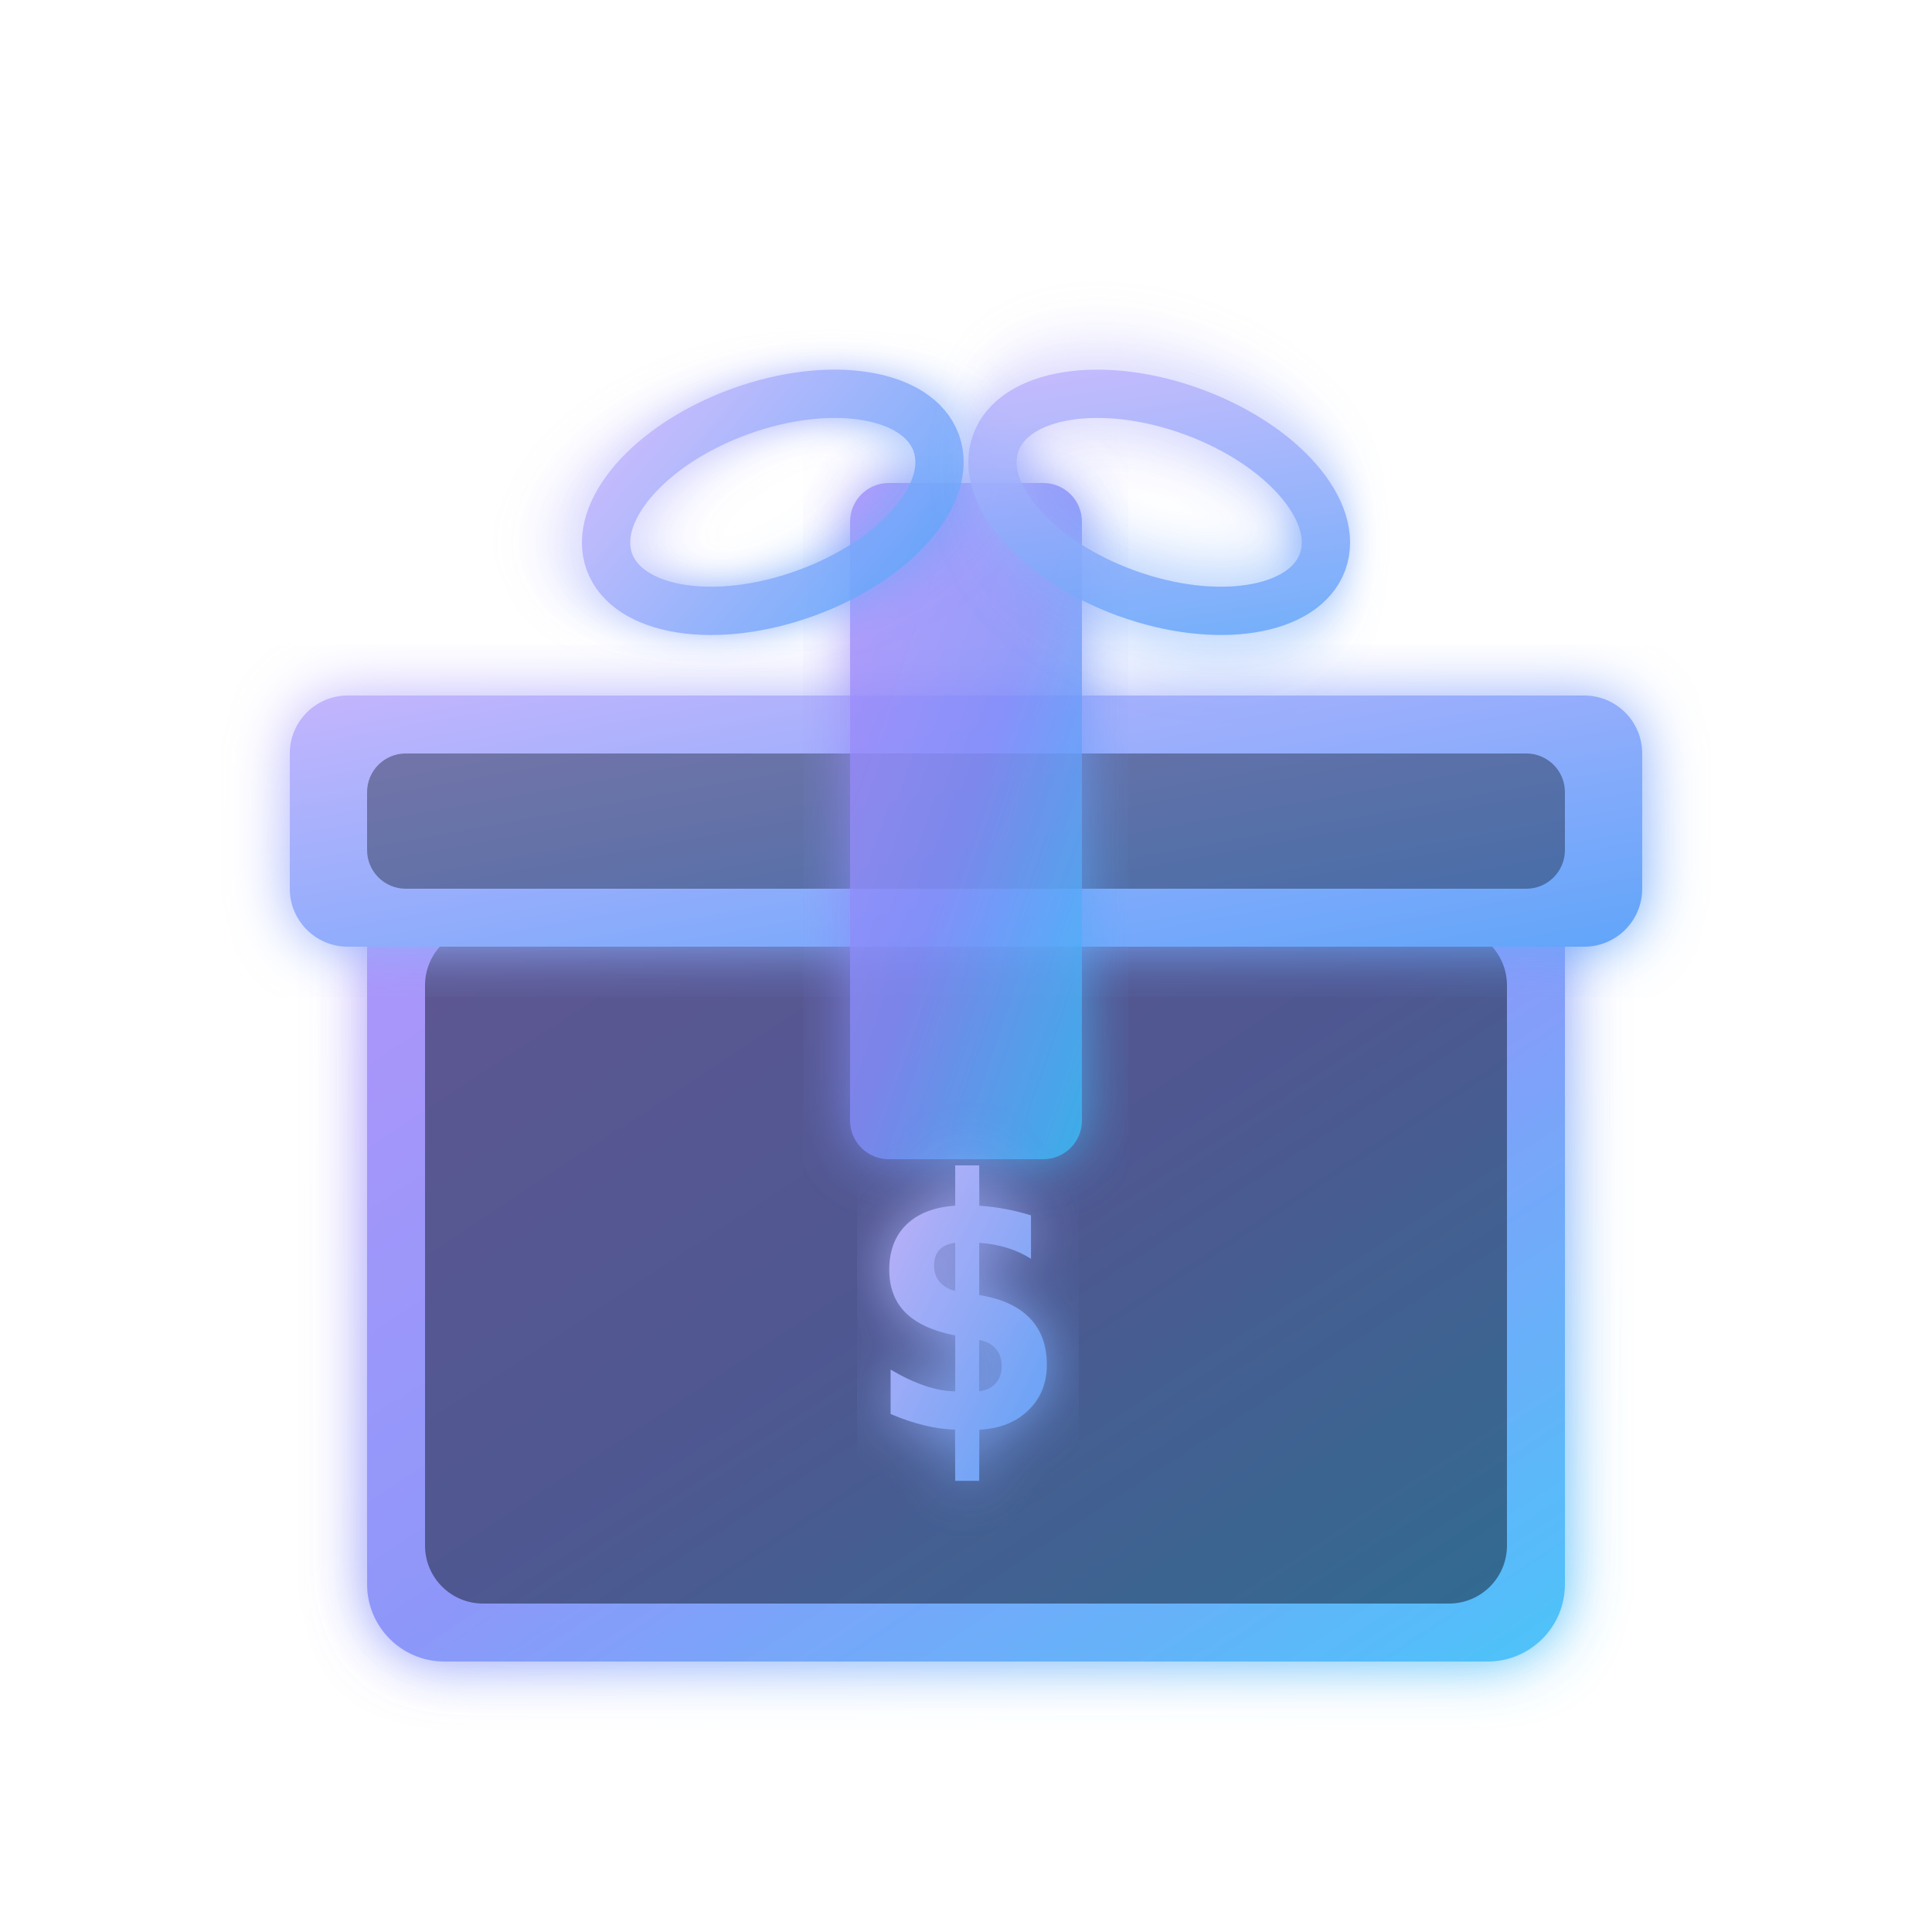
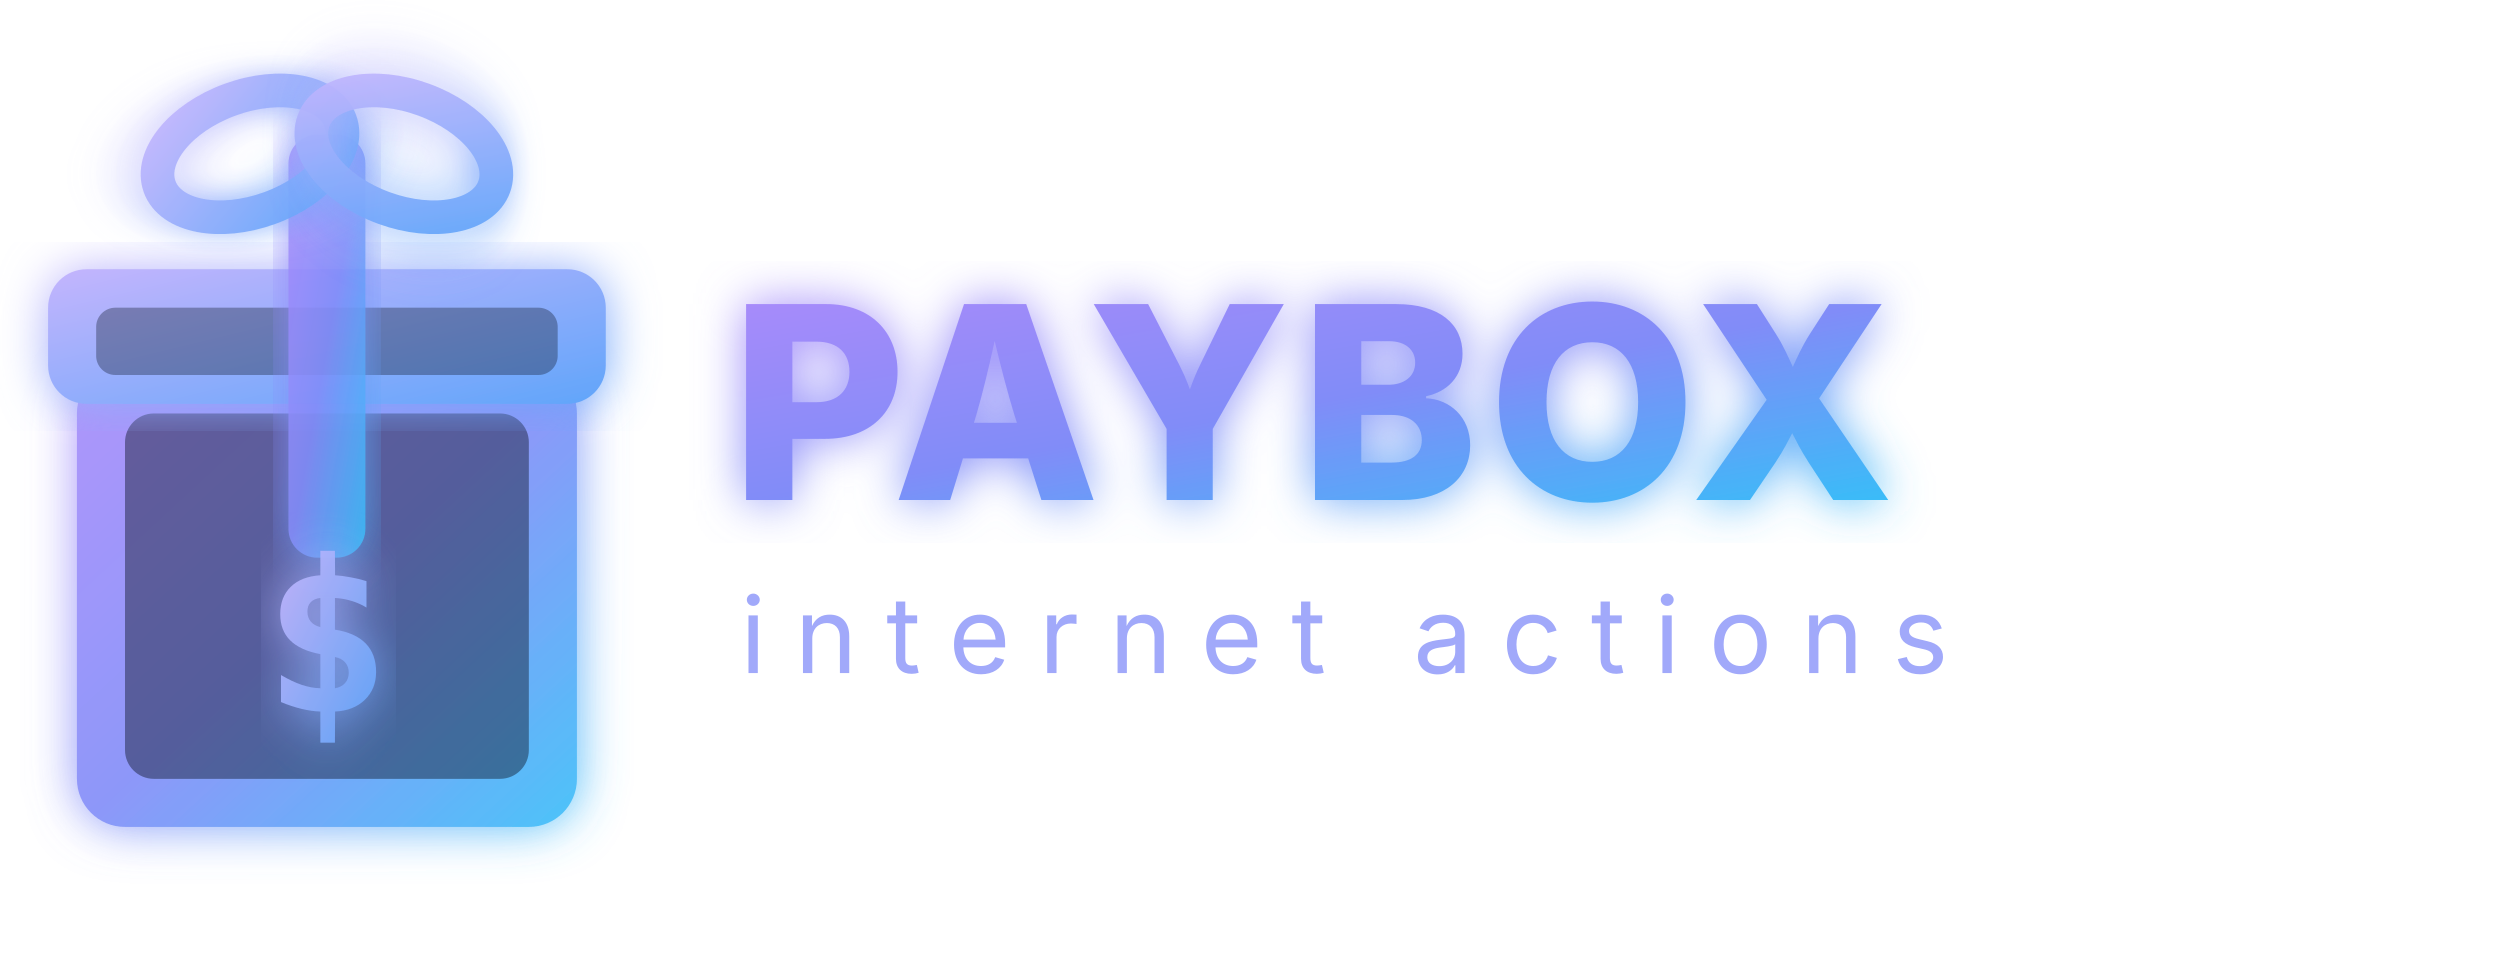
- <svg xmlns="http://www.w3.org/2000/svg" viewBox="0 0 200 200" fill="none">
+ <svg xmlns="http://www.w3.org/2000/svg" viewBox="0 0 260 100" fill="none">
  <defs>
    <linearGradient id="boxGrad" x1="0%" y1="0%" x2="100%" y2="100%">
      <stop offset="0%" stop-color="#a78bfa" />
      <stop offset="50%" stop-color="#818cf8" />
      <stop offset="100%" stop-color="#38bdf8" />
    </linearGradient>
    <linearGradient id="lidGrad" x1="0%" y1="0%" x2="100%" y2="100%">
      <stop offset="0%" stop-color="#c4b5fd" />
      <stop offset="100%" stop-color="#60a5fa" />
    </linearGradient>
    <filter id="glow" x="-20%" y="-20%" width="140%" height="140%">
-       <feGaussianBlur stdDeviation="3" result="blur" />
+       <feGaussianBlur stdDeviation="2.5" result="blur" />
      <feMerge>
        <feMergeNode in="blur" />
        <feMergeNode in="SourceGraphic" />
      </feMerge>
    </filter>
  </defs>
-   <rect x="38" y="90" width="124" height="82" rx="8" fill="url(#boxGrad)" opacity="0.9" filter="url(#glow)" />
-   <rect x="44" y="96" width="112" height="70" rx="6" fill="#0f172a" opacity="0.5" />
-   <rect x="30" y="72" width="140" height="26" rx="6" fill="url(#lidGrad)" filter="url(#glow)" />
-   <rect x="38" y="78" width="124" height="14" rx="4" fill="#0f172a" opacity="0.4" />
-   <rect x="88" y="50" width="24" height="70" rx="4" fill="url(#boxGrad)" opacity="0.85" filter="url(#glow)" />
-   <ellipse cx="80" cy="52" rx="18" ry="10" stroke="url(#lidGrad)" stroke-width="5" fill="none" opacity="0.9" filter="url(#glow)" transform="rotate(-20 80 52)" />
-   <ellipse cx="120" cy="52" rx="18" ry="10" stroke="url(#lidGrad)" stroke-width="5" fill="none" opacity="0.9" filter="url(#glow)" transform="rotate(20 120 52)" />
-   <text x="100" y="148" text-anchor="middle" font-family="monospace" font-size="36" font-weight="bold" fill="url(#lidGrad)" opacity="0.95" filter="url(#glow)">$</text>
+   <rect x="8" y="38" width="52" height="48" rx="5" fill="url(#boxGrad)" opacity="0.9" filter="url(#glow)" />
+   <rect x="13" y="43" width="42" height="38" rx="3" fill="#0f172a" opacity="0.45" />
+   <rect x="5" y="28" width="58" height="14" rx="4" fill="url(#lidGrad)" filter="url(#glow)" />
+   <rect x="10" y="32" width="48" height="7" rx="2" fill="#0f172a" opacity="0.35" />
+   <rect x="30" y="14" width="8" height="44" rx="3" fill="url(#boxGrad)" opacity="0.9" filter="url(#glow)" />
+   <ellipse cx="26" cy="16" rx="10" ry="6" stroke="url(#lidGrad)" stroke-width="3.5" fill="none" opacity="0.95" filter="url(#glow)" transform="rotate(-20 26 16)" />
+   <ellipse cx="42" cy="16" rx="10" ry="6" stroke="url(#lidGrad)" stroke-width="3.5" fill="none" opacity="0.95" filter="url(#glow)" transform="rotate(20 42 16)" />
+   <text x="34" y="74" text-anchor="middle" font-family="monospace" font-size="22" font-weight="bold" fill="url(#lidGrad)" opacity="0.95" filter="url(#glow)">$</text>
+   <text x="76" y="52" font-family="system-ui, -apple-system, sans-serif" font-size="28" font-weight="800" letter-spacing="1" fill="url(#boxGrad)" filter="url(#glow)">PAYBOX</text>
+   <text x="77" y="70" font-family="system-ui, -apple-system, sans-serif" font-size="11" font-weight="400" letter-spacing="3" fill="#818cf8" opacity="0.75">internet actions</text>
</svg>
